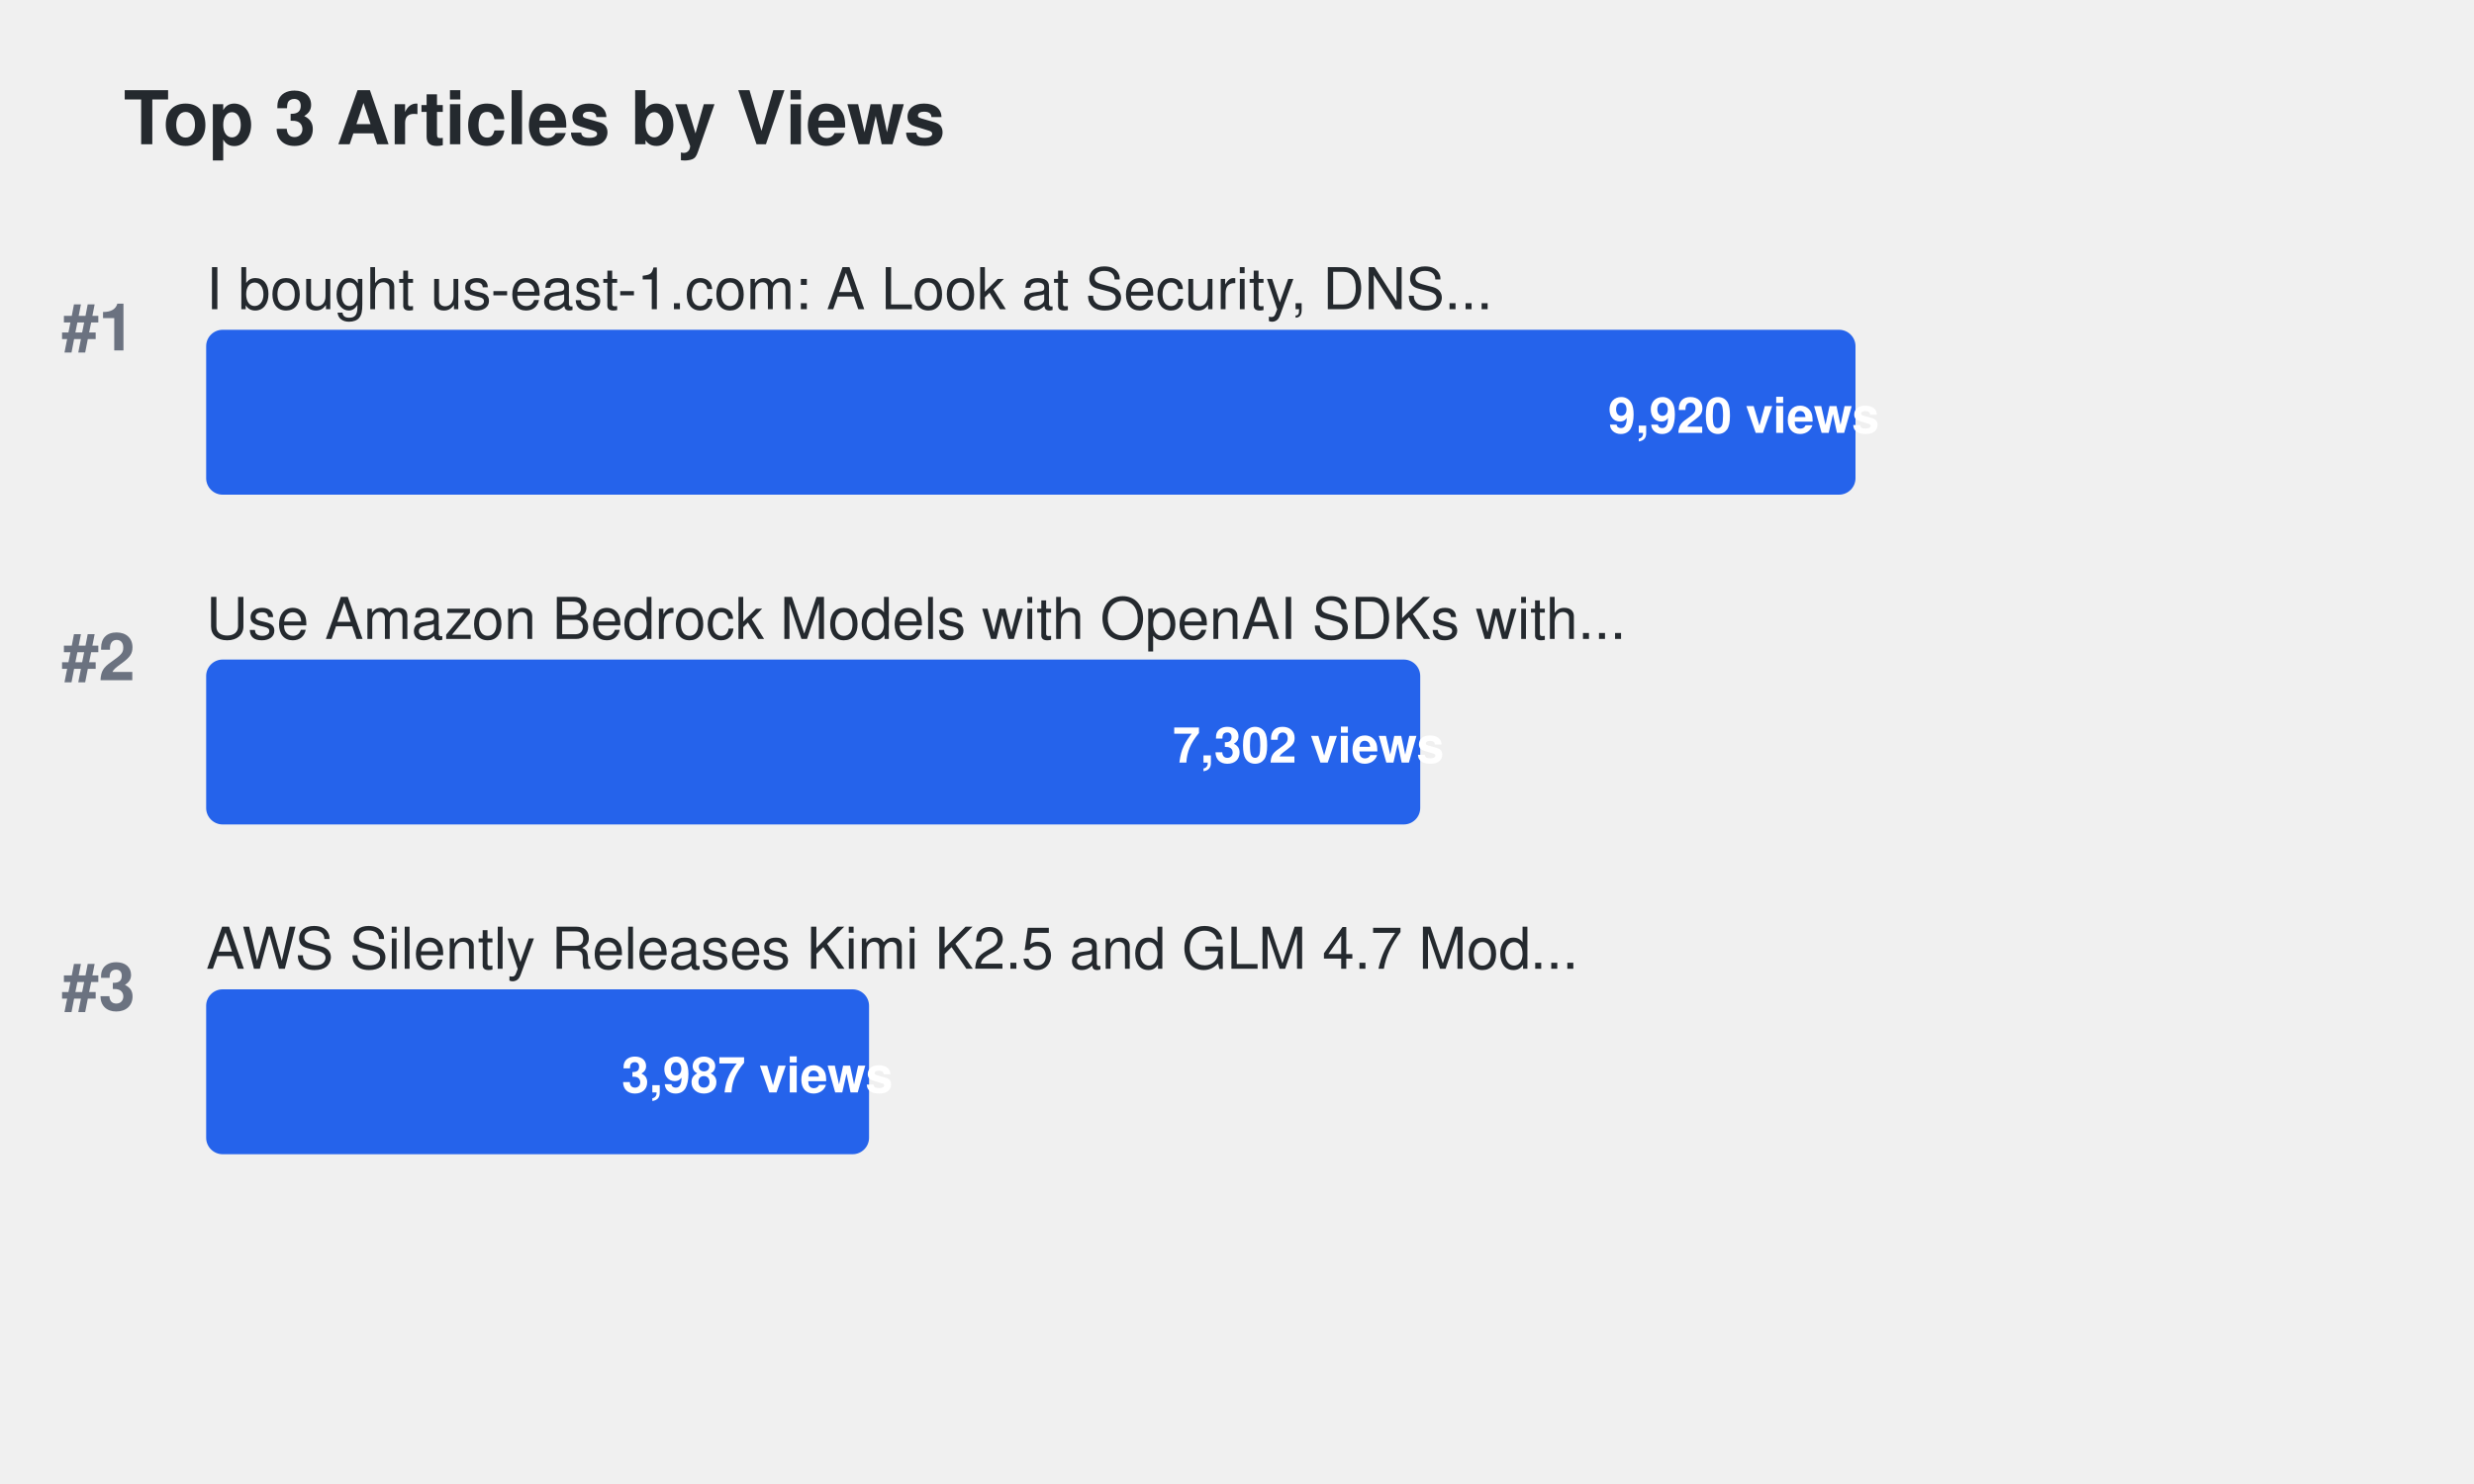
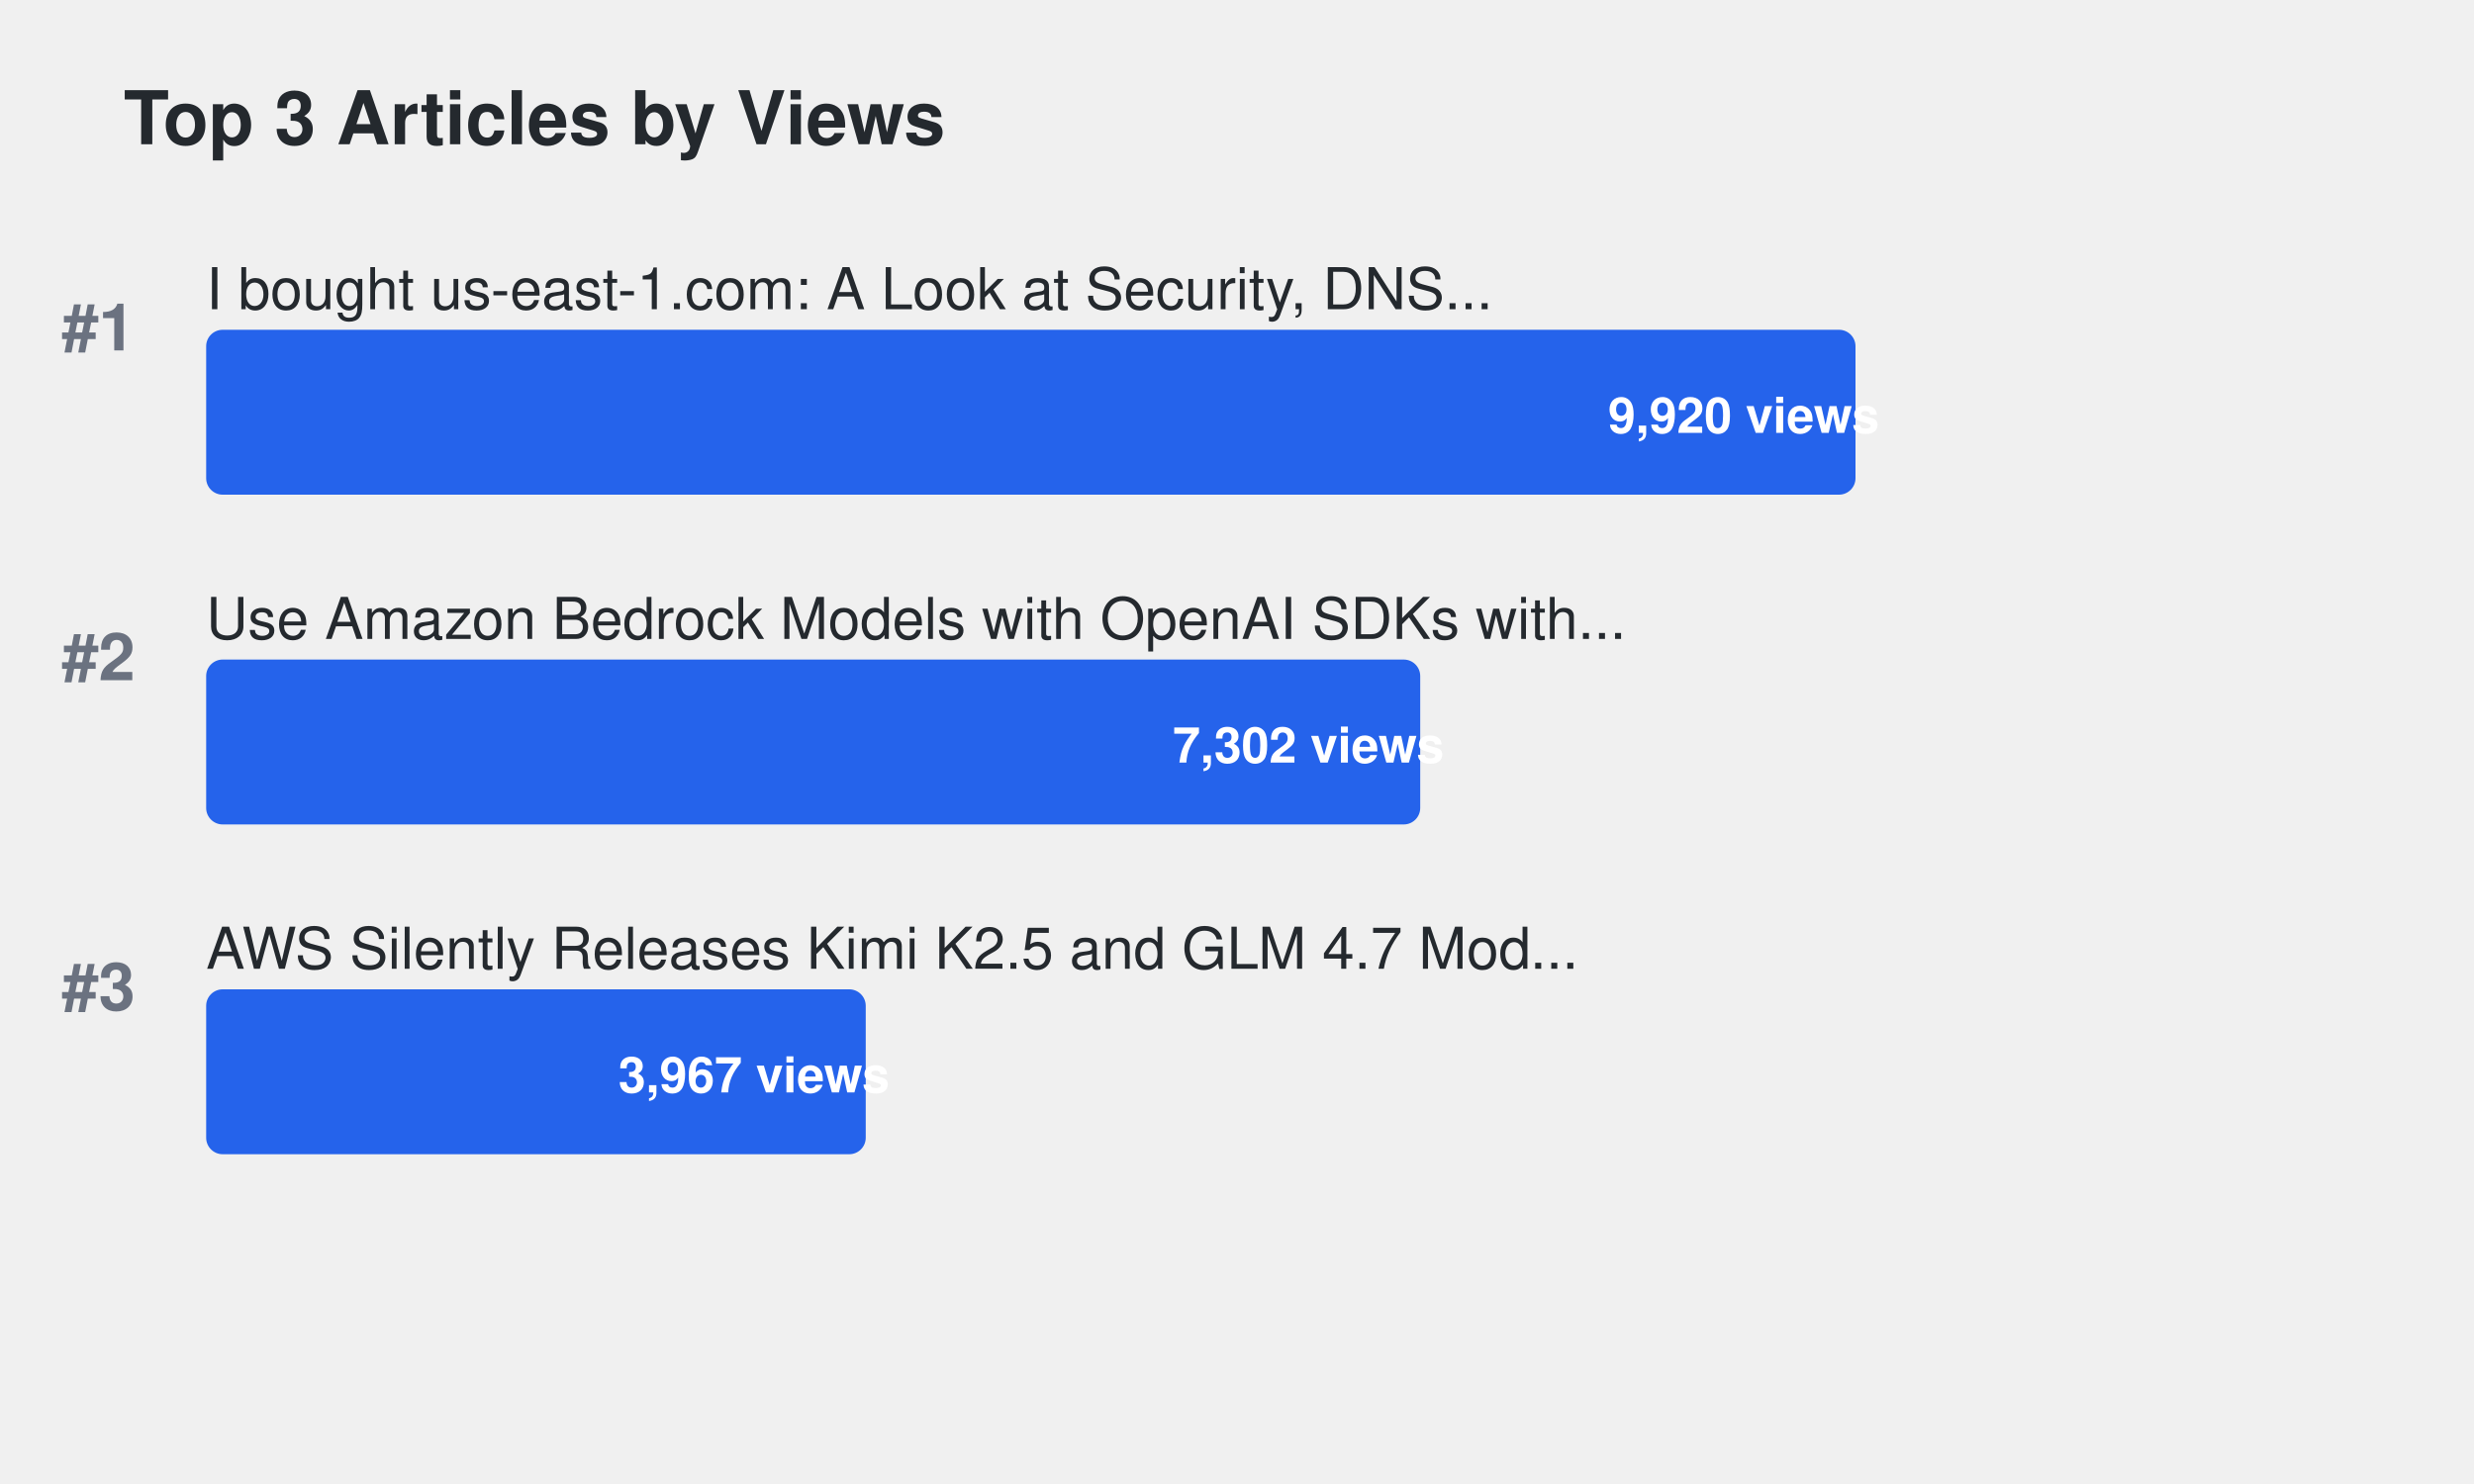
<svg xmlns="http://www.w3.org/2000/svg" width="600" height="360">
  <defs>
    <style>
.title { font-family: -apple-system, BlinkMacSystemFont, "Segoe UI", Helvetica, Arial, sans-serif; font-size: 18px; font-weight: 600; fill: #24292e; }
.article-title { font-family: -apple-system, BlinkMacSystemFont, "Segoe UI", Helvetica, Arial, sans-serif; font-size: 14px; font-weight: 500; fill: #24292e; }
.metric-value { font-family: -apple-system, BlinkMacSystemFont, "Segoe UI", Helvetica, Arial, sans-serif; font-size: 12px; font-weight: 600; fill: #ffffff; }
.rank { font-family: -apple-system, BlinkMacSystemFont, "Segoe UI", Helvetica, Arial, sans-serif; font-size: 16px; font-weight: 700; fill: #6b7280; }
.bar { rx: 4; ry: 4; }
.bar:hover { opacity: 0.8; cursor: pointer; }
a { text-decoration: none; }
a:hover .article-title { fill: #0969da; text-decoration: underline; }
a:hover .bar { opacity: 0.9; }
</style>
  </defs>
  <text x="30" y="35" class="title">Top 3 Articles by Views</text>
  <text x="15" y="85" class="rank">#1</text>
  <a href="https://dev.to/aws-builders/i-bought-us-east-1com-a-look-at-security-dns-traffic-and-protecting-aws-users-15ng" target="_blank">
    <text x="50" y="75" class="article-title">I bought us-east-1.com: A Look at Security, DNS...</text>
    <rect x="50" y="80" width="400.0" height="40" fill="#2563eb" class="bar">
</rect>
    <text x="390.0" y="105" class="metric-value" fill="#ffffff">9,920 views</text>
  </a>
  <text x="15" y="165" class="rank">#2</text>
  <a href="https://dev.to/aws-builders/use-amazon-bedrock-models-via-an-openai-api-compatible-serverless-endpoint-now-without-fixed-cost-5hf5" target="_blank">
    <text x="50" y="155" class="article-title">Use Amazon Bedrock Models with OpenAI SDKs with...</text>
    <rect x="50" y="160" width="294.435" height="40" fill="#2563eb" class="bar">
</rect>
    <text x="284.435" y="185" class="metric-value" fill="#ffffff">7,302 views</text>
  </a>
  <text x="15" y="245" class="rank">#3</text>
  <a href="https://dev.to/aws-builders/aws-silently-releases-kimi-k25-and-glm-47-models-to-bedrock-1514" target="_blank">
    <text x="50" y="235" class="article-title">AWS Silently Releases Kimi K2.5 and GLM 4.7 Mod...</text>
-     <rect x="50" y="240" width="160.766" height="40" fill="#2563eb" class="bar">
+     <rect x="50" y="240" width="159.96" height="40" fill="#2563eb" class="bar">
</rect>
-     <text x="150.766" y="265" class="metric-value" fill="#ffffff">3,987 views</text>
+     <text x="149.96" y="265" class="metric-value" fill="#ffffff">3,967 views</text>
  </a>
</svg>
